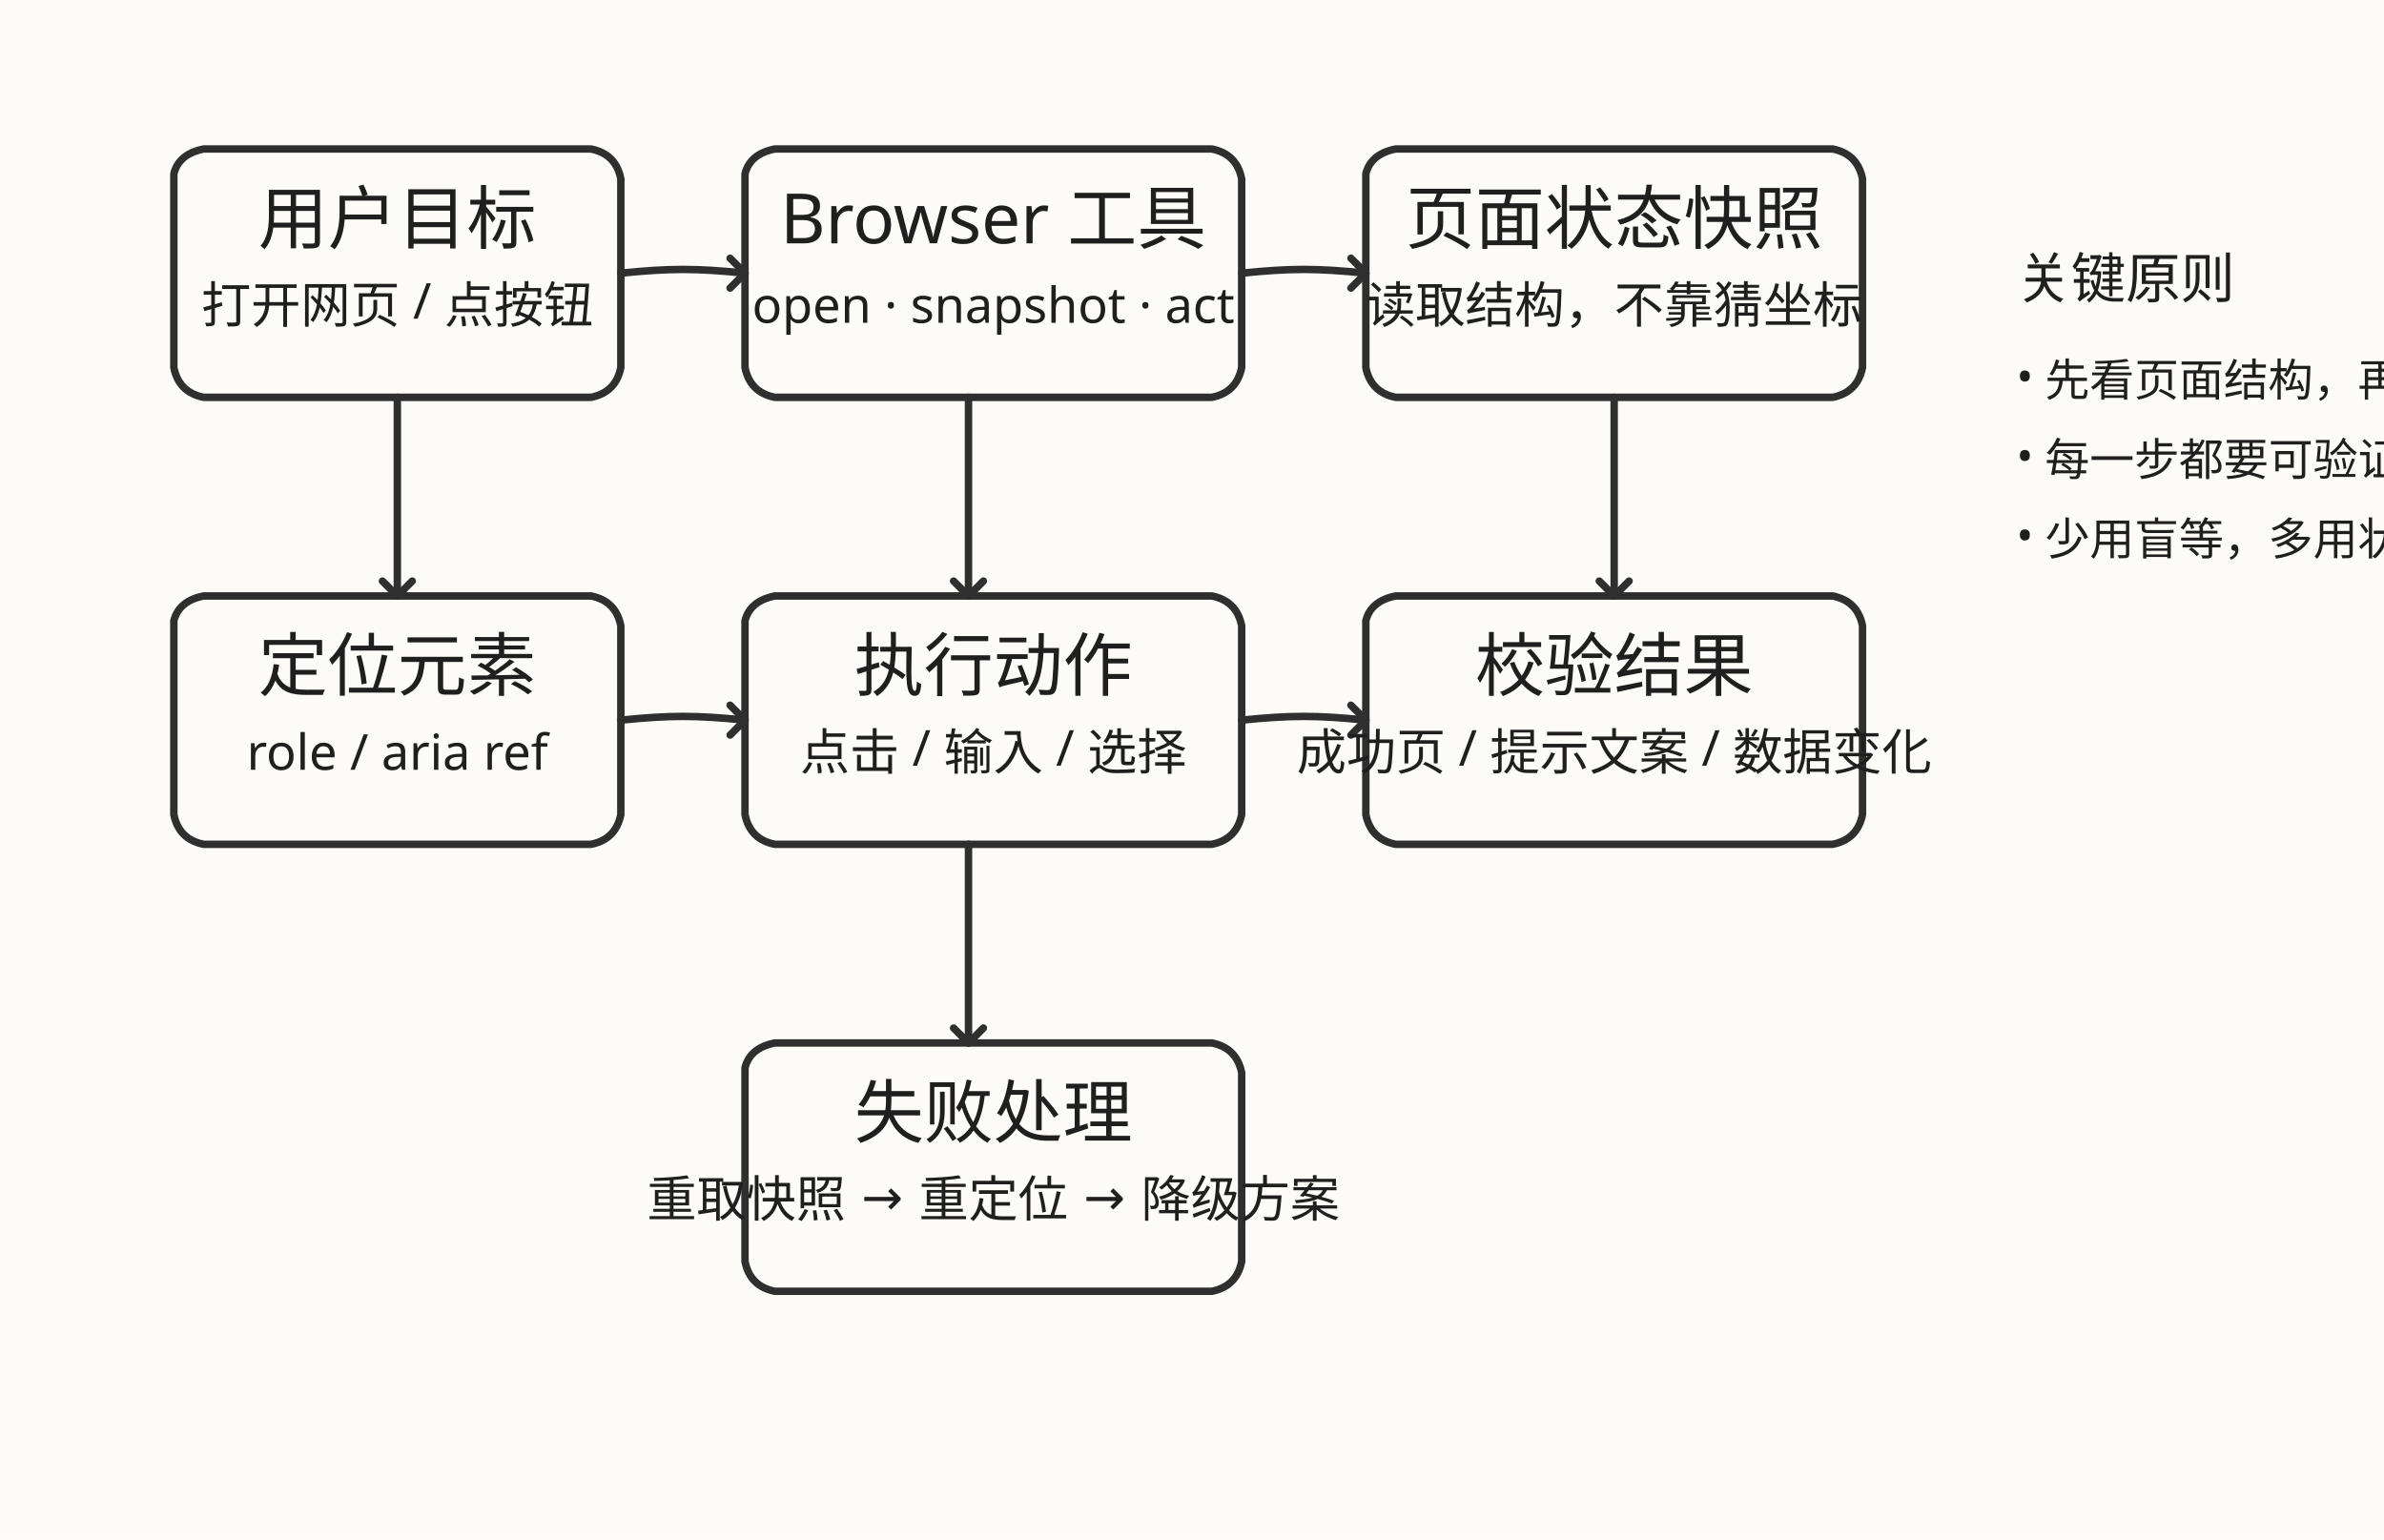
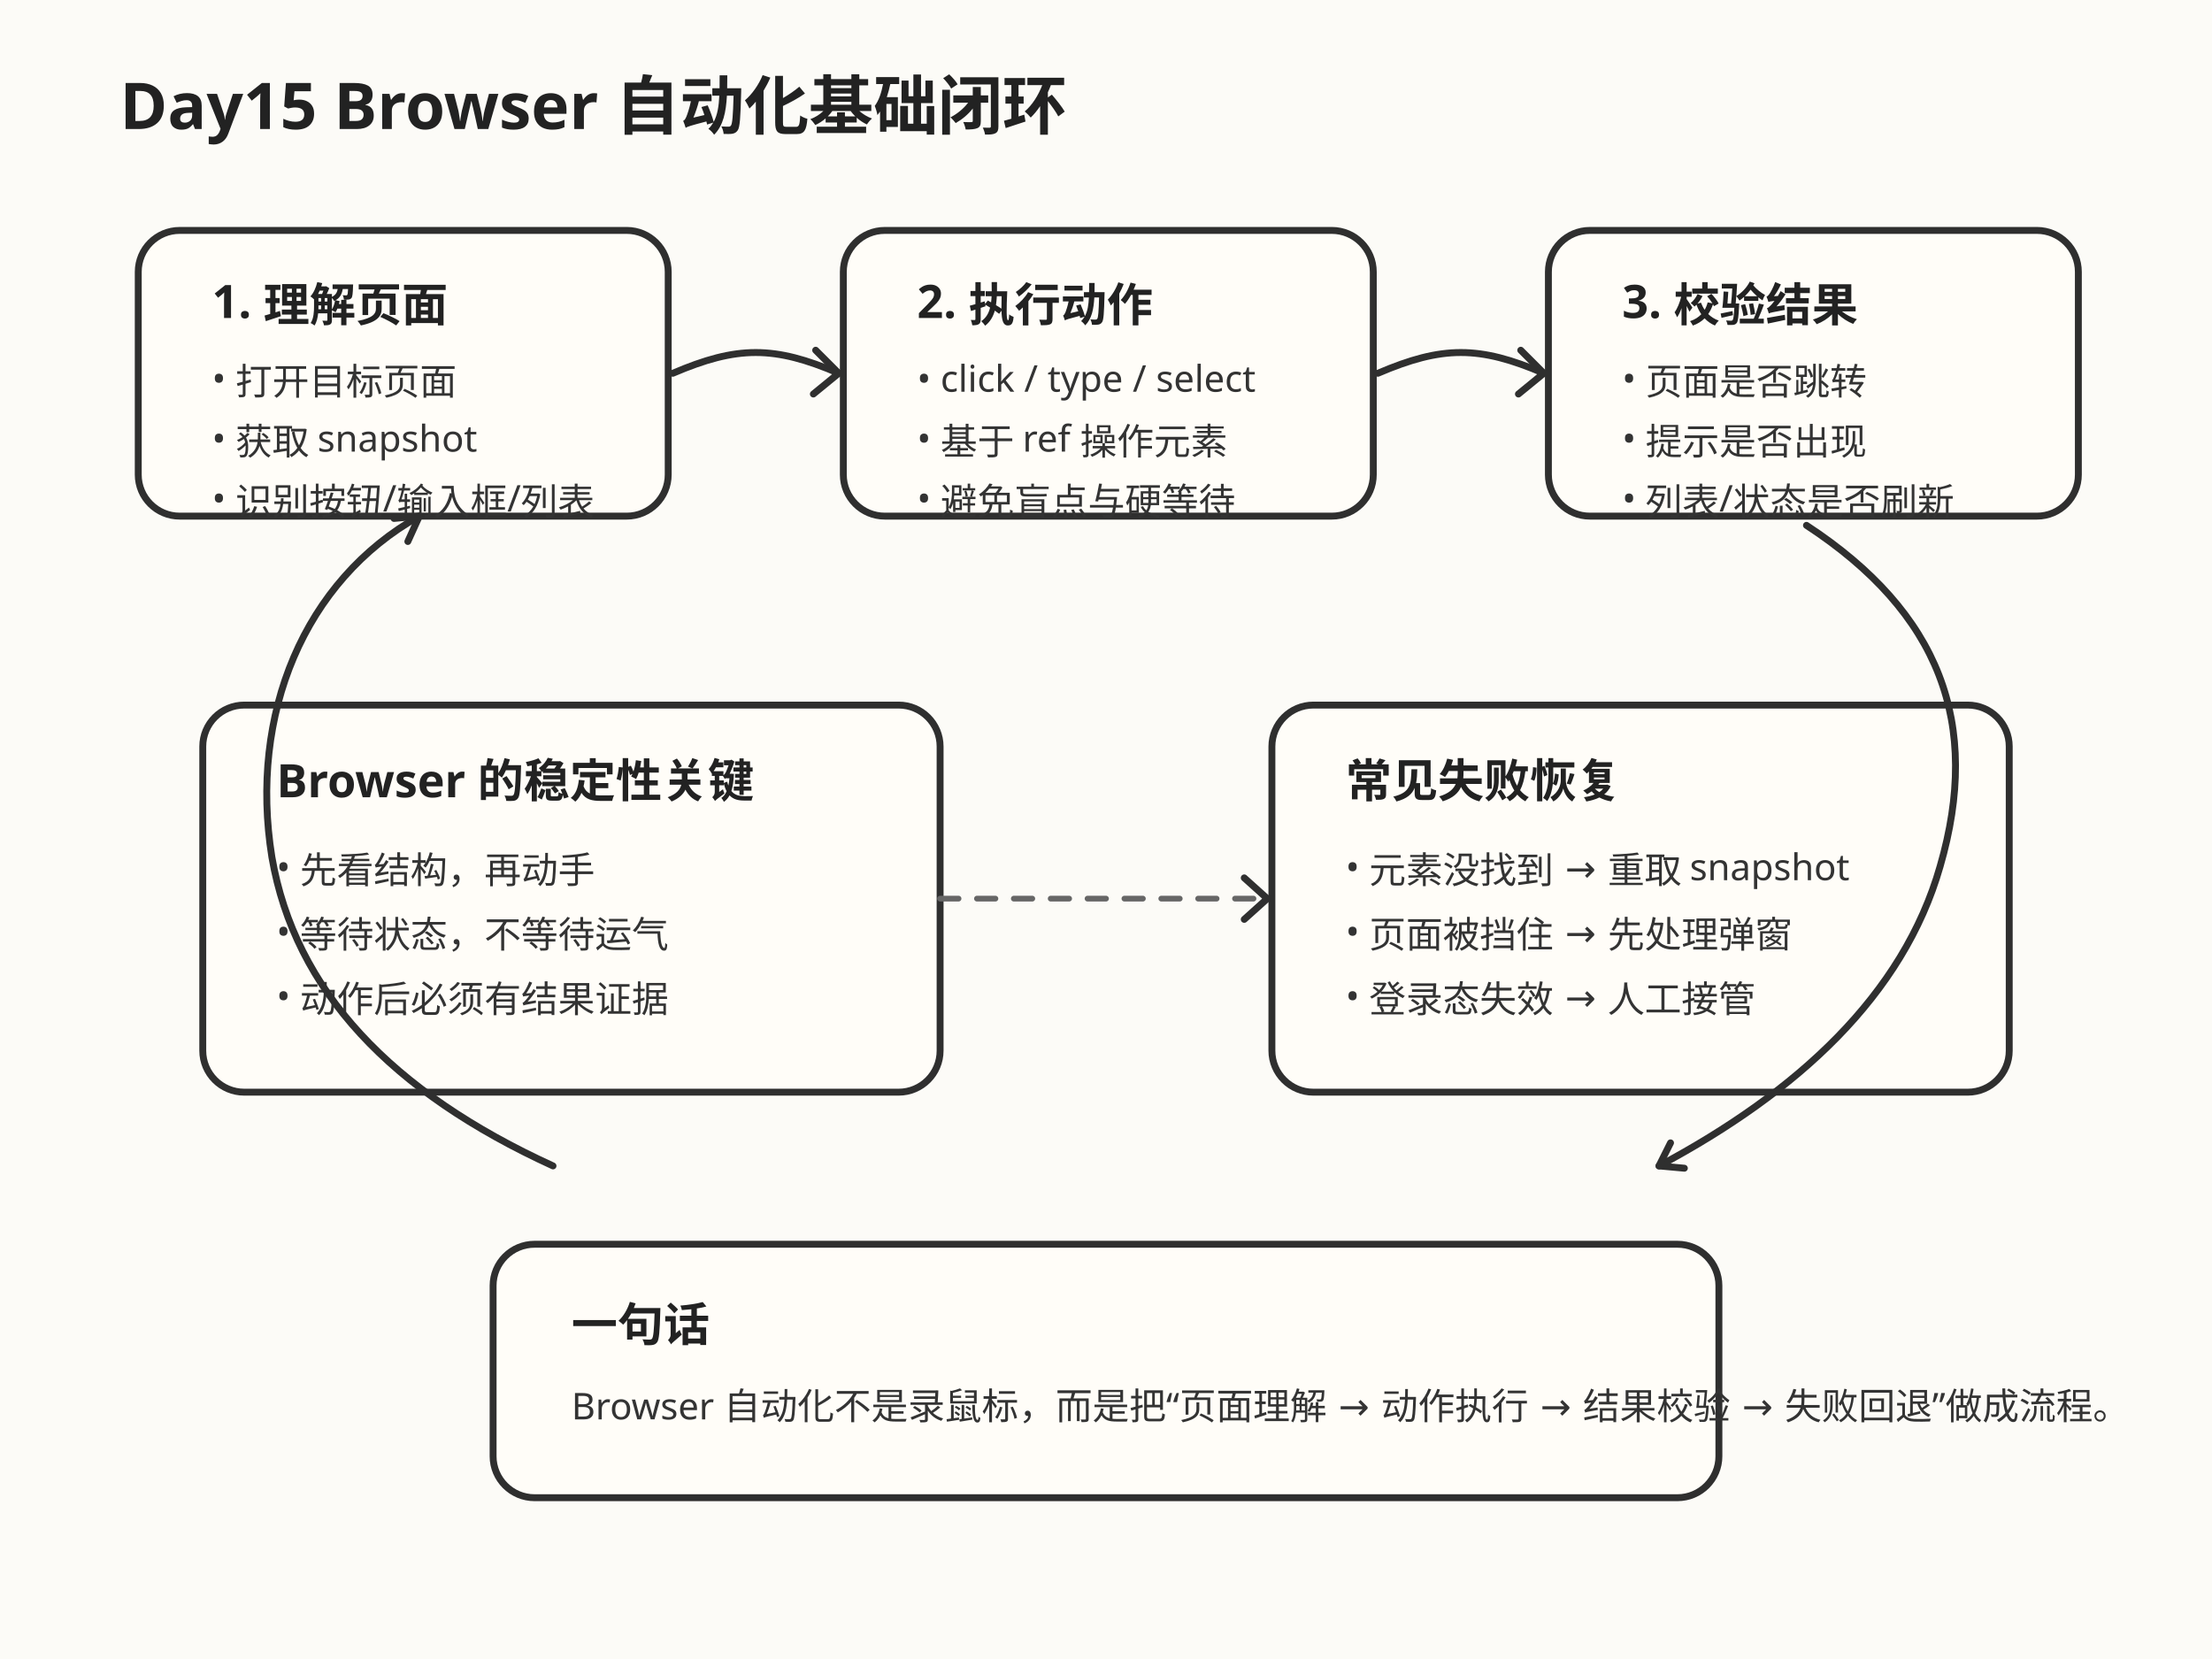
- <svg xmlns="http://www.w3.org/2000/svg" width="960" height="620" viewBox="0 0 960 620">
-   <rect width="100%" height="100%" fill="#fcfbf7" />
-   <g stroke="#2f2f2f" stroke-width="3" fill="none" stroke-linecap="round" stroke-linejoin="round">
-     <path d="M70 70 Q72 62 82 60 H238 Q248 62 250 72 V148 Q248 158 238 160 H82 Q72 158 70 148 Z" />
-     <path d="M300 70 Q302 62 312 60 H488 Q498 62 500 72 V148 Q498 158 488 160 H312 Q302 158 300 148 Z" />
-     <path d="M550 70 Q552 62 562 60 H738 Q748 62 750 72 V148 Q748 158 738 160 H562 Q552 158 550 148 Z" />
-     <path d="M70 250 Q72 242 82 240 H238 Q248 242 250 252 V328 Q248 338 238 340 H82 Q72 338 70 328 Z" />
-     <path d="M300 250 Q302 242 312 240 H488 Q498 242 500 252 V328 Q498 338 488 340 H312 Q302 338 300 328 Z" />
-     <path d="M550 250 Q552 242 562 240 H738 Q748 242 750 252 V328 Q748 338 738 340 H562 Q552 338 550 328 Z" />
-     <path d="M300 430 Q302 422 312 420 H488 Q498 422 500 432 V508 Q498 518 488 520 H312 Q302 518 300 508 Z" />
-     <path d="M250 110 C270 108 280 108 300 110" />
-     <path d="M500 110 C520 108 530 108 550 110" />
-     <path d="M160 160 C160 198 160 210 160 240" />
-     <path d="M390 160 C390 198 390 210 390 240" />
-     <path d="M650 160 C650 198 650 210 650 240" />
-     <path d="M250 290 C270 288 280 288 300 290" />
-     <path d="M500 290 C520 288 530 288 550 290" />
-     <path d="M390 340 C390 378 390 390 390 420" />
-     <path d="M294 104 L300 110 L294 116" />
-     <path d="M544 104 L550 110 L544 116" />
-     <path d="M154 234 L160 240 L166 234" />
-     <path d="M384 234 L390 240 L396 234" />
-     <path d="M644 234 L650 240 L656 234" />
-     <path d="M294 284 L300 290 L294 296" />
-     <path d="M544 284 L550 290 L544 296" />
-     <path d="M384 414 L390 420 L396 414" />
-   </g>
-   <g font-family="HanziPen SC, Hannotate SC, KaiTi, STKaiti, PingFang SC, sans-serif" fill="#1f1f1f">
-     <text x="160" y="98" text-anchor="middle" font-size="28">用户目标</text>
-     <text x="160" y="130" text-anchor="middle" font-size="20">打开网页 / 点按钮</text>
-     <text x="400" y="98" text-anchor="middle" font-size="28">Browser 工具</text>
-     <text x="400" y="130" text-anchor="middle" font-size="20">open · snapshot · act</text>
-     <text x="650" y="98" text-anchor="middle" font-size="28">页面状态快照</text>
-     <text x="650" y="130" text-anchor="middle" font-size="20">读取结构，不靠猜坐标</text>
-     <text x="160" y="278" text-anchor="middle" font-size="28">定位元素</text>
-     <text x="160" y="310" text-anchor="middle" font-size="20">role / aria ref</text>
-     <text x="400" y="278" text-anchor="middle" font-size="28">执行动作</text>
-     <text x="400" y="310" text-anchor="middle" font-size="20">点击 / 输入 / 选择</text>
-     <text x="650" y="278" text-anchor="middle" font-size="28">校验结果</text>
-     <text x="650" y="310" text-anchor="middle" font-size="20">成功页 / 提示文案 / 数据变化</text>
-     <text x="400" y="458" text-anchor="middle" font-size="28">失败处理</text>
-     <text x="400" y="490" text-anchor="middle" font-size="20">重取快照 → 重定位 → 降级方案</text>
-     <text x="812" y="120" font-size="22">关键原则</text>
-     <text x="812" y="158" font-size="18">• 先看页面结构，再动作</text>
-     <text x="812" y="190" font-size="18">• 每一步都要可验证</text>
-     <text x="812" y="222" font-size="18">• 少用盲等，多用状态判断</text>
-   </g>
+ <svg xmlns="http://www.w3.org/2000/svg" width="960" height="720" viewBox="0 0 960 720">
+   <rect width="960" height="720" fill="#fcfbf7" />
+   <style>
+     .title { font: 700 28px 'HanziPen SC','Hannotate SC','KaiTi','STKaiti','PingFang SC',sans-serif; fill:#222; }
+     .label { font: 600 20px 'HanziPen SC','Hannotate SC','KaiTi','STKaiti','PingFang SC',sans-serif; fill:#222; }
+     .text { font: 16px 'HanziPen SC','Hannotate SC','KaiTi','STKaiti','PingFang SC',sans-serif; fill:#333; }
+     .box { fill:#fffdf8; stroke:#2f2f2f; stroke-width:3; rx:18; ry:18; }
+     .line { stroke:#2f2f2f; stroke-width:3; fill:none; stroke-linecap:round; stroke-linejoin:round; }
+     .dash { stroke:#666; stroke-width:2.5; fill:none; stroke-dasharray:8 8; stroke-linecap:round; }
+   </style>
+   <text x="52" y="56" class="title">Day15 Browser 自动化基础闭环</text>
+   <rect x="60" y="100" width="230" height="124" class="box" />
+   <text x="92" y="138" class="label">1. 理解页面</text>
+   <text x="92" y="170" class="text">• 打开目标页面</text>
+   <text x="92" y="196" class="text">• 获取 snapshot</text>
+   <text x="92" y="222" class="text">• 识别按钮/输入框/列表</text>
+   <rect x="366" y="100" width="230" height="124" class="box" />
+   <text x="398" y="138" class="label">2. 执行动作</text>
+   <text x="398" y="170" class="text">• click / type / select</text>
+   <text x="398" y="196" class="text">• 基于 ref 操作元素</text>
+   <text x="398" y="222" class="text">• 避免盲点与硬等待</text>
+   <rect x="672" y="100" width="230" height="124" class="box" />
+   <text x="704" y="138" class="label">3. 校验结果</text>
+   <text x="704" y="170" class="text">• 页面是否跳转</text>
+   <text x="704" y="196" class="text">• 提示是否出现</text>
+   <text x="704" y="222" class="text">• 列表/状态是否刷新</text>
+   <path d="M292 162 C320 150, 336 150, 364 162" class="line" />
+   <path d="M354 152 L364 162 L353 171" class="line" />
+   <path d="M598 162 C626 150, 642 150, 670 162" class="line" />
+   <path d="M660 152 L670 162 L659 171" class="line" />
+   <rect x="88" y="306" width="320" height="168" class="box" />
+   <text x="120" y="346" class="label">Browser 的稳定性关键</text>
+   <text x="120" y="382" class="text">• 先看结构，再动手</text>
+   <text x="120" y="410" class="text">• 等待状态，不等待运气</text>
+   <text x="120" y="438" class="text">• 动作后必须有结果证据</text>
+   <rect x="552" y="306" width="320" height="168" class="box" />
+   <text x="584" y="346" class="label">常见失败恢复</text>
+   <text x="584" y="382" class="text">• 元素没找到 → 重取 snapshot</text>
+   <text x="584" y="410" class="text">• 页面被挡住 → 先处理弹窗</text>
+   <text x="584" y="438" class="text">• 登录态失效 → 人工接管</text>
+   <path d="M408 390 C448 390, 504 390, 550 390" class="dash" />
+   <path d="M540 381 L550 390 L540 399" class="line" />
+   <rect x="214" y="540" width="532" height="110" class="box" />
+   <text x="248" y="582" class="label">一句话</text>
+   <text x="248" y="616" class="text">Browser 自动化不是录鼠标，而是把“页面理解 → 动作执行 → 结果校验 → 失败回退”做成流程。</text>
+   <path d="M784 228 C842 266, 860 314, 842 376 C826 432, 780 474, 720 506" class="line" />
+   <path d="M725 496 L720 506 L731 507" class="line" />
+   <path d="M240 506 C170 474, 128 430, 118 372 C108 310, 132 252, 182 224" class="line" />
+   <path d="M177 235 L182 224 L171 225" class="line" />
</svg>
